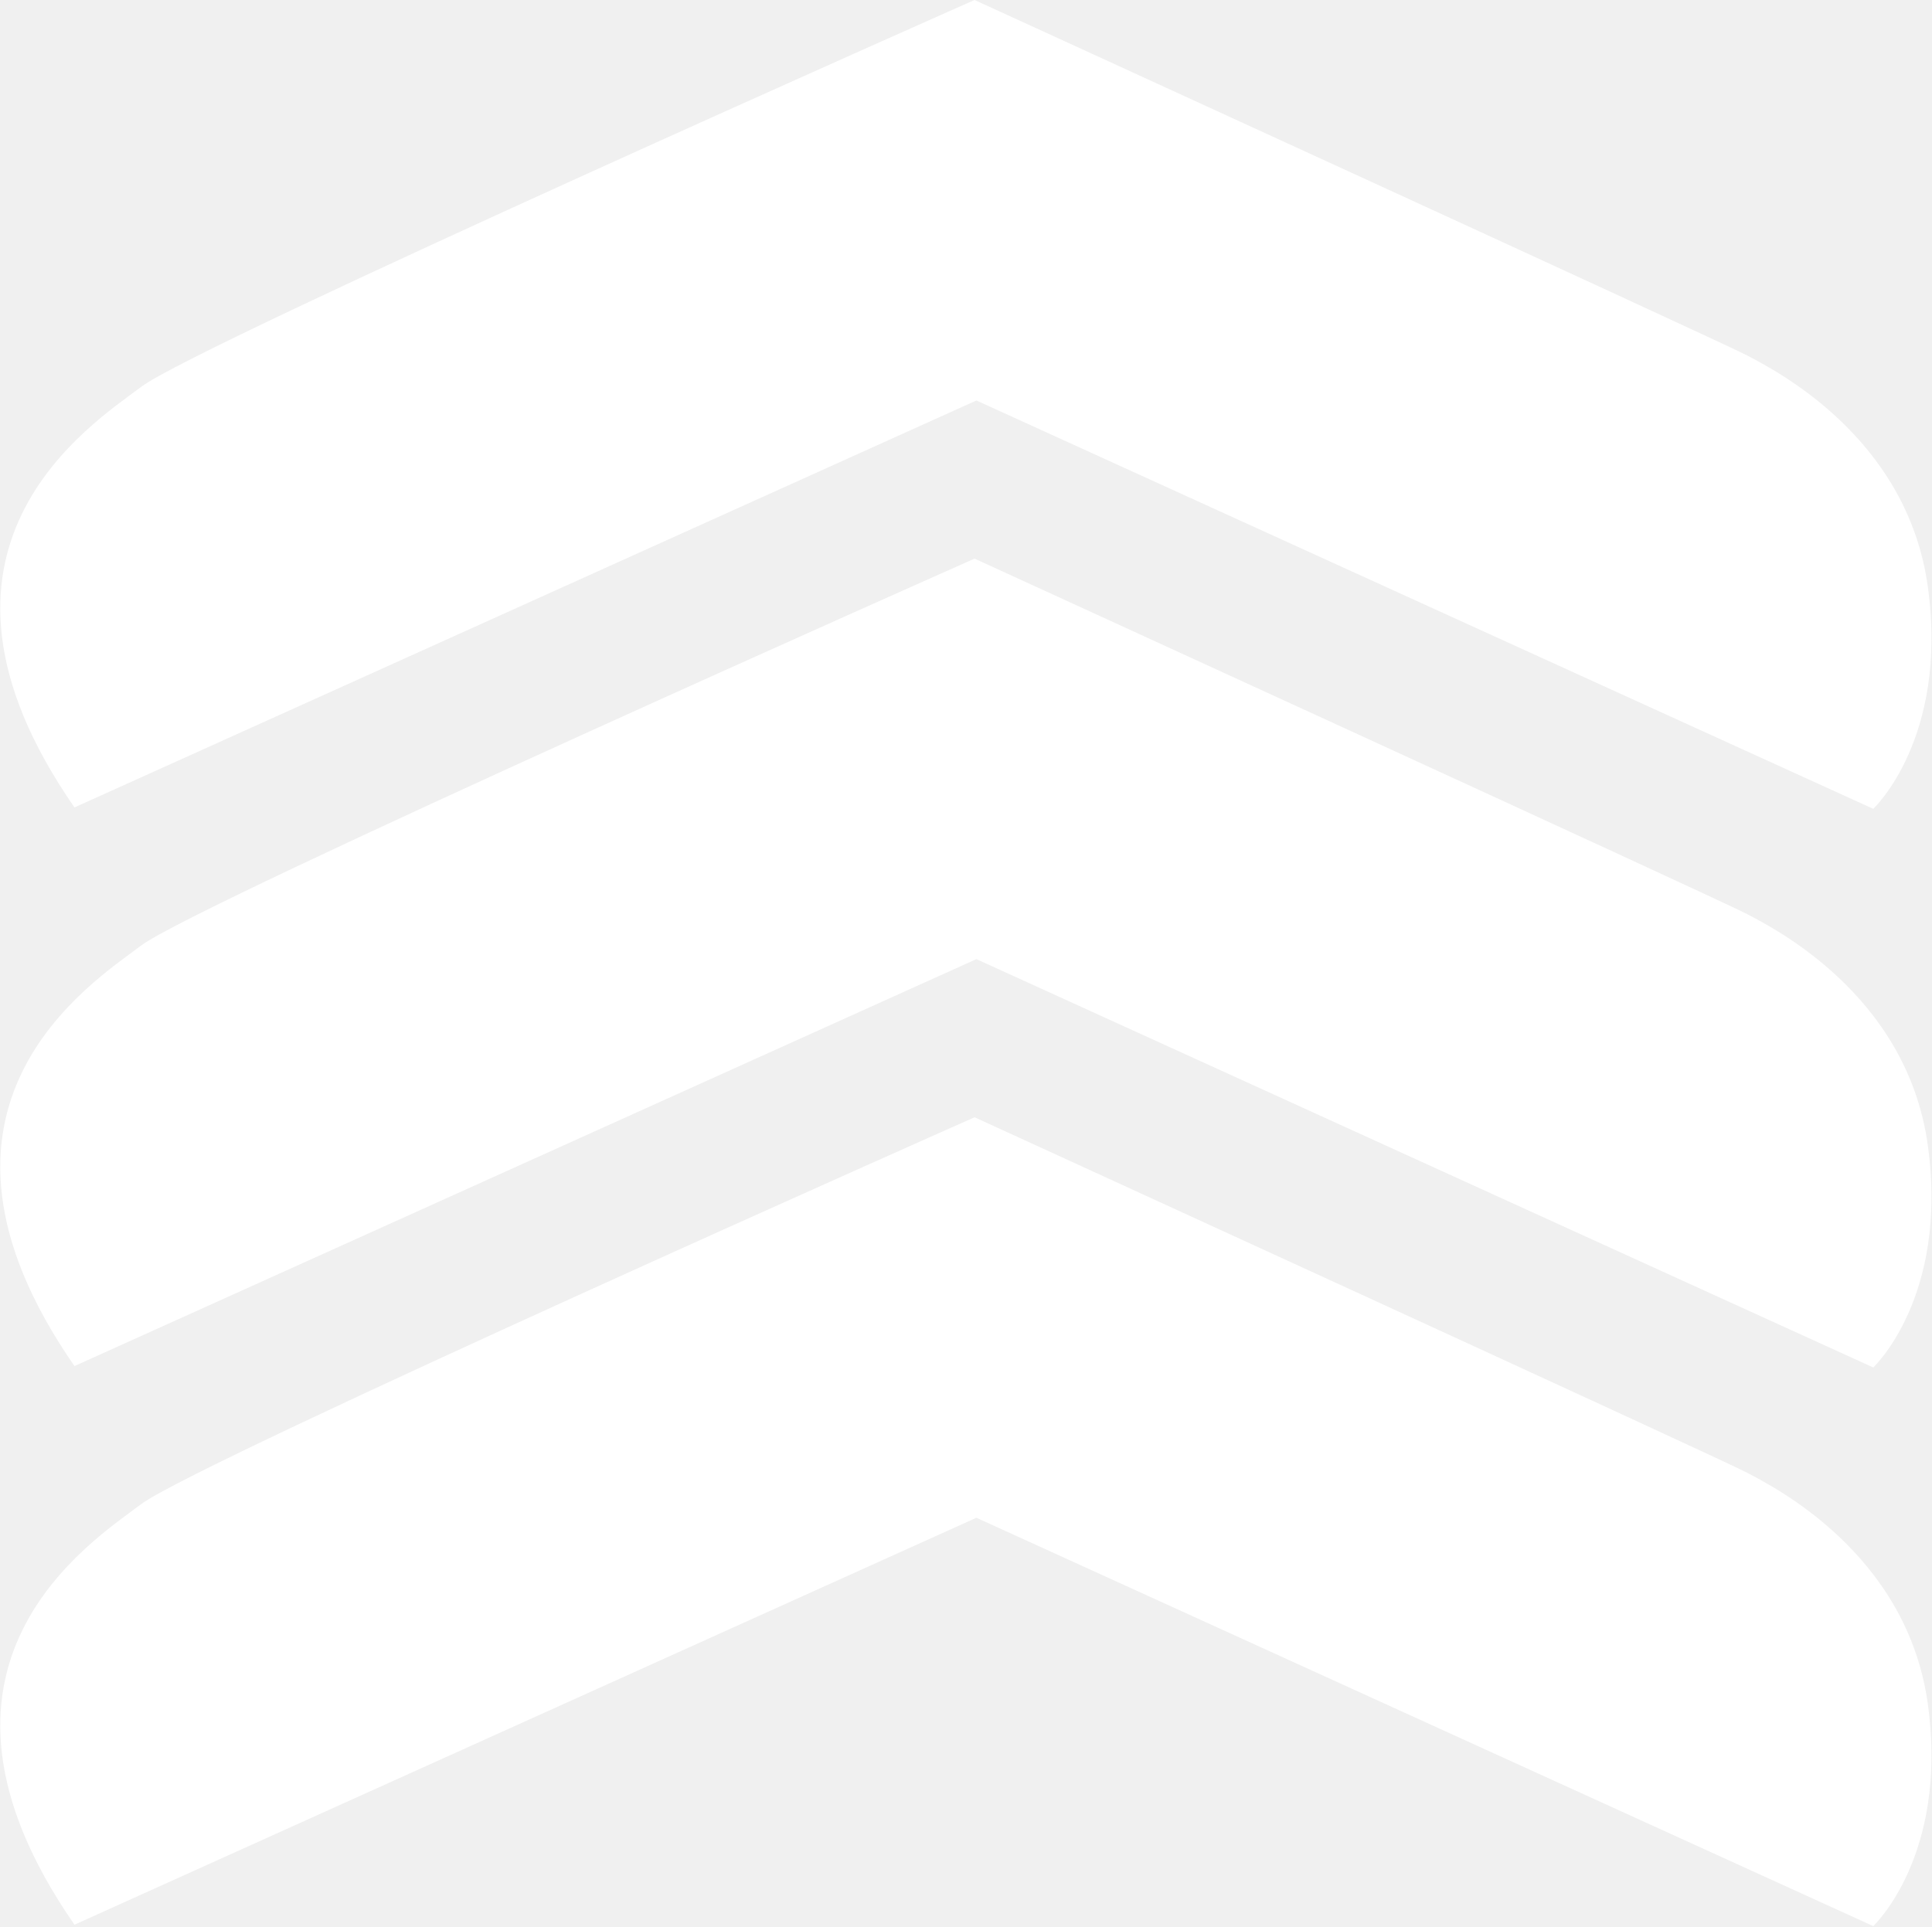
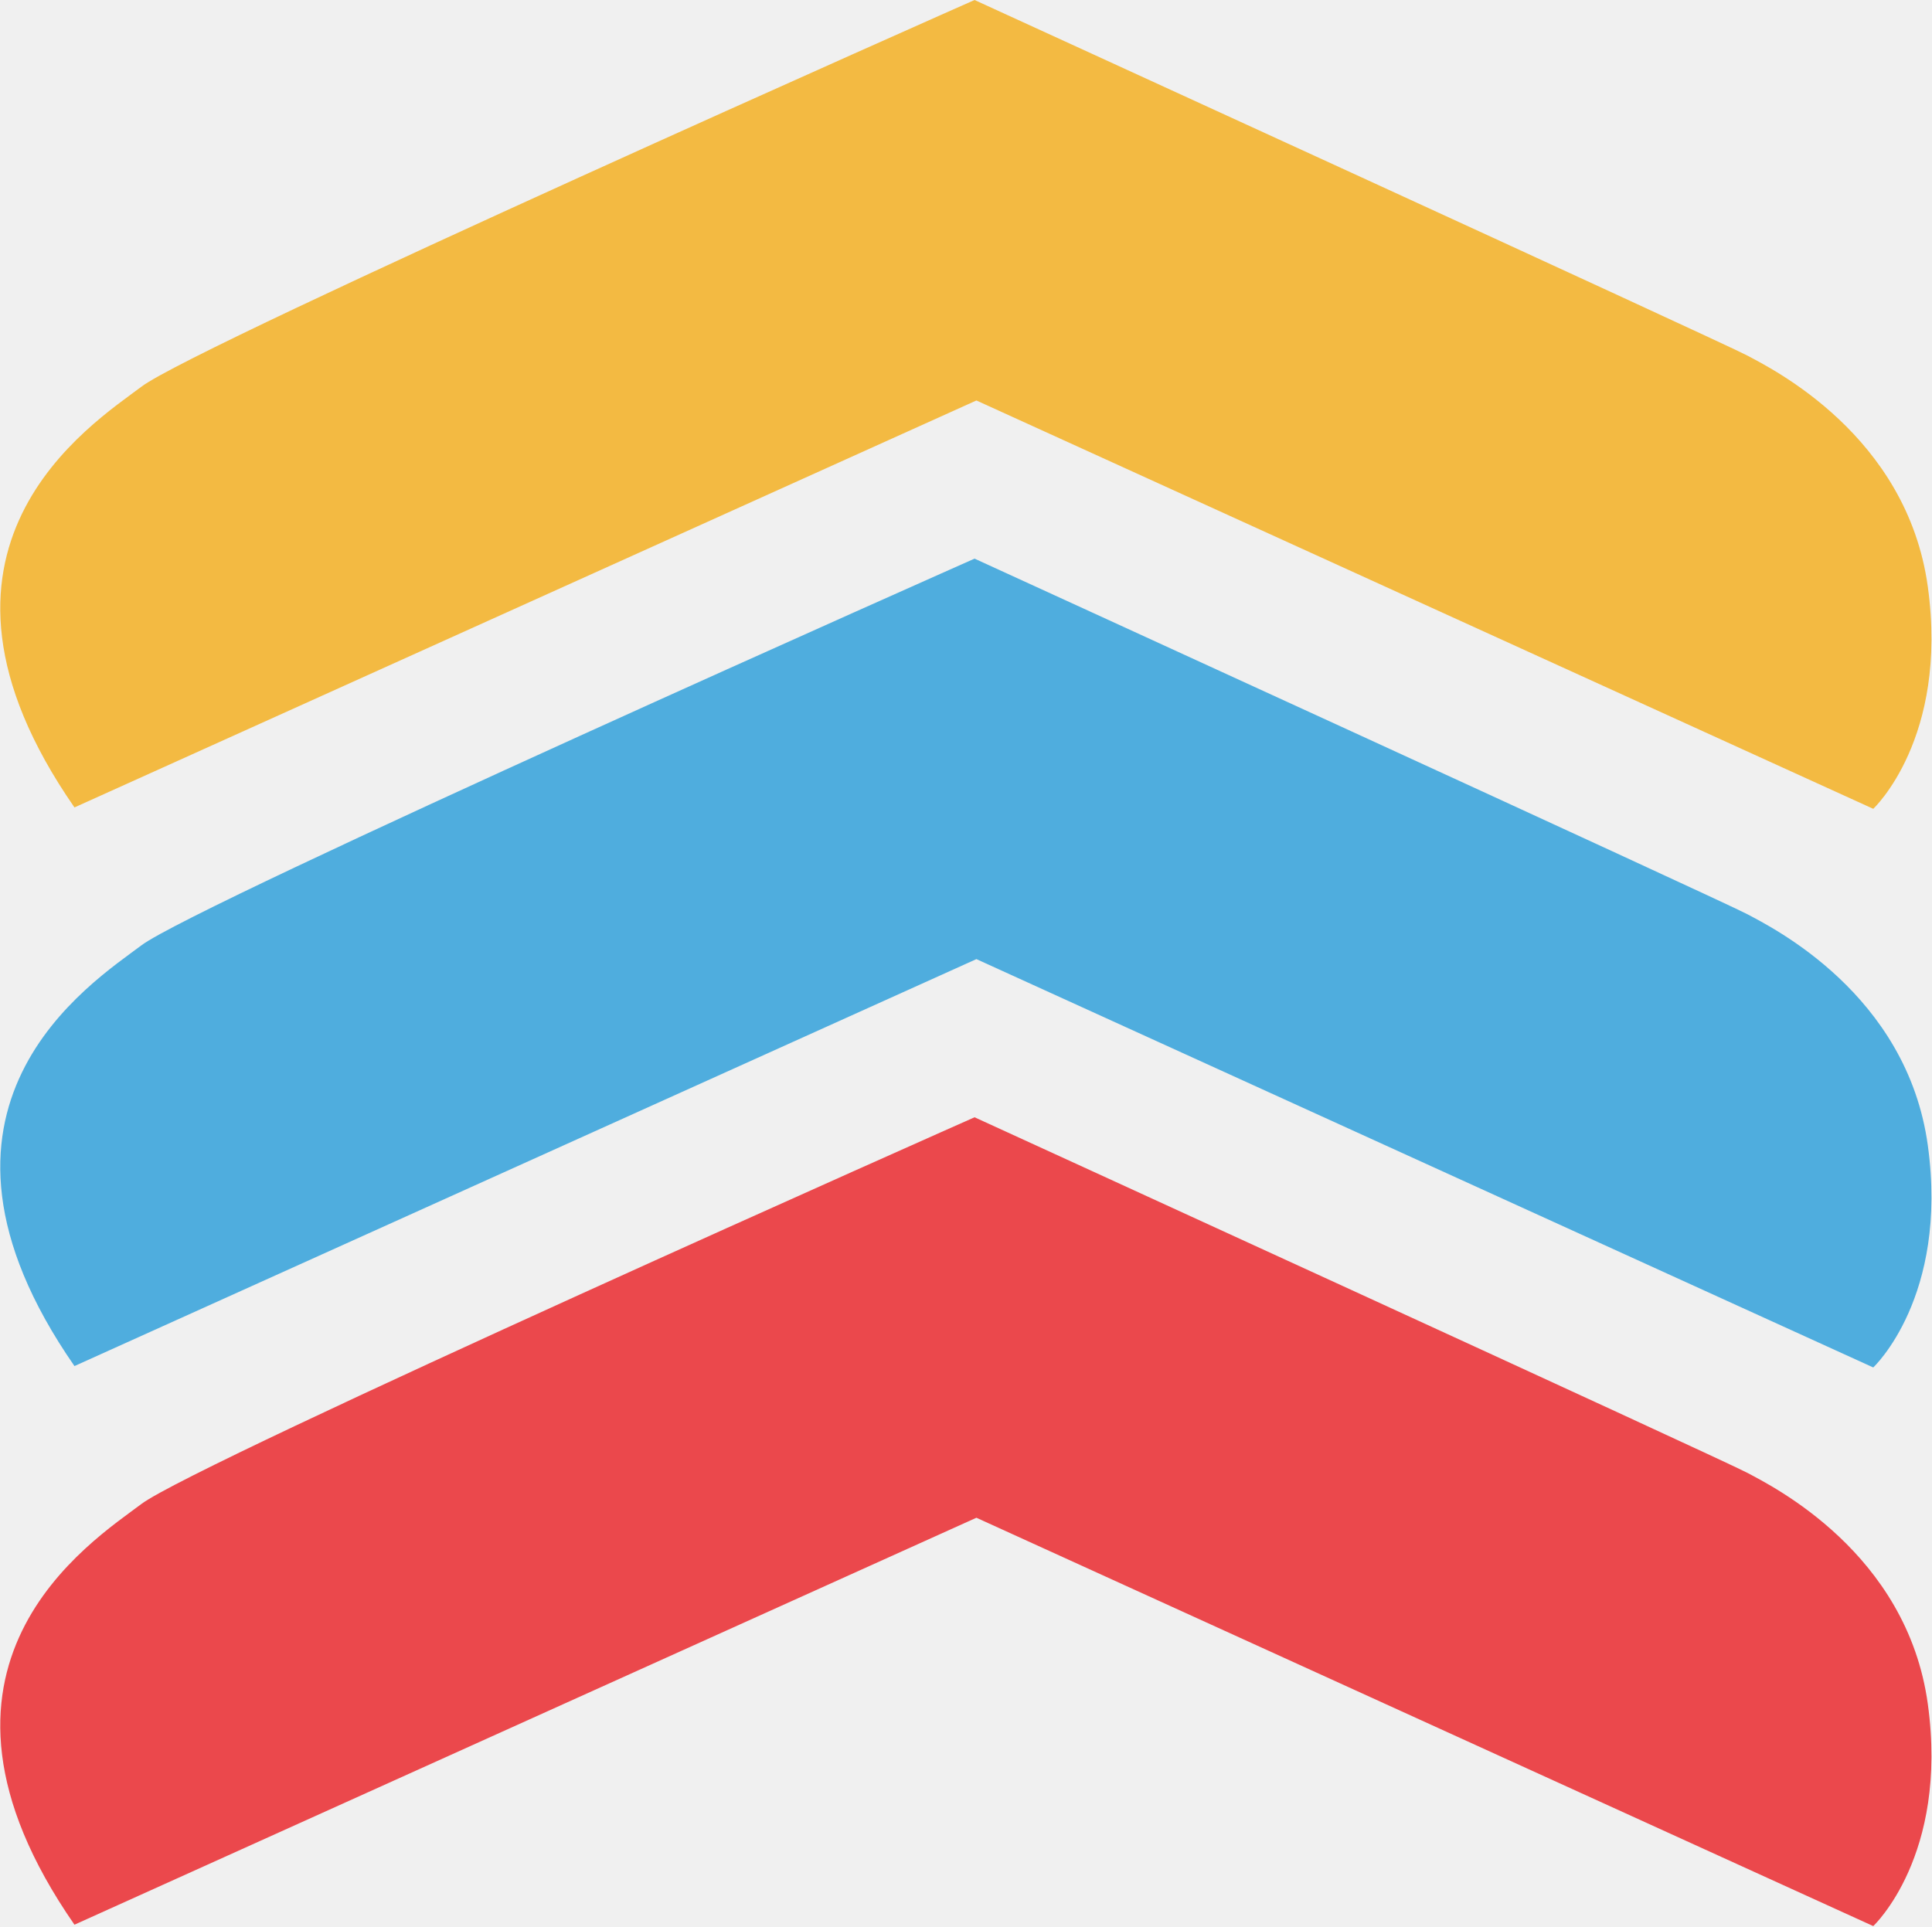
<svg xmlns="http://www.w3.org/2000/svg" id="Layer_1" data-name="Layer 1" viewBox="0 0 41.77 41.66">
  <defs>
    <style>
      .cls-1 {
-         fill: #fff;
+         fill: #eb484c;
+       }
+ 
+       .cls-2 {
+         fill: #4fadde;
+       }
+ 
+       .cls-3 {
+         fill: #f3ba42;
      }
    </style>
  </defs>
-   <path class="cls-1" d="M1.61,17.46c-3.89-5.61.38-8.29,1.45-9.1C4.28,7.44,21.07,0,21.07,0c0,0,16.19,7.41,16.71,7.69s3.45,1.72,3.9,5-1.18,4.8-1.18,4.8l-19.39-8.83L1.61,17.46Z" />
-   <path class="cls-1" d="M1.61,29.54c-3.89-5.61.38-8.29,1.45-9.1,1.22-.91,18.01-8.36,18.01-8.36,0,0,16.19,7.41,16.71,7.69s3.45,1.72,3.9,5-1.18,4.8-1.18,4.8l-19.39-8.83L1.61,29.54Z" />
+   <path class="cls-3" d="M1.61,17.46c-3.89-5.61.38-8.29,1.45-9.1C4.28,7.44,21.07,0,21.07,0c0,0,16.19,7.41,16.71,7.69s3.45,1.72,3.9,5-1.18,4.8-1.18,4.8l-19.39-8.83L1.61,17.46Z" />
+   <path class="cls-2" d="M1.61,29.54c-3.89-5.61.38-8.29,1.45-9.1,1.22-.91,18.01-8.36,18.01-8.36,0,0,16.19,7.41,16.71,7.69s3.45,1.72,3.9,5-1.18,4.8-1.18,4.8l-19.39-8.83L1.61,29.54Z" />
  <path class="cls-1" d="M1.61,41.62c-3.89-5.61.38-8.29,1.45-9.1,1.22-.91,18.01-8.36,18.01-8.36,0,0,16.19,7.41,16.71,7.69s3.45,1.72,3.9,5-1.18,4.8-1.18,4.8l-19.39-8.83L1.61,41.62Z" />
</svg>
